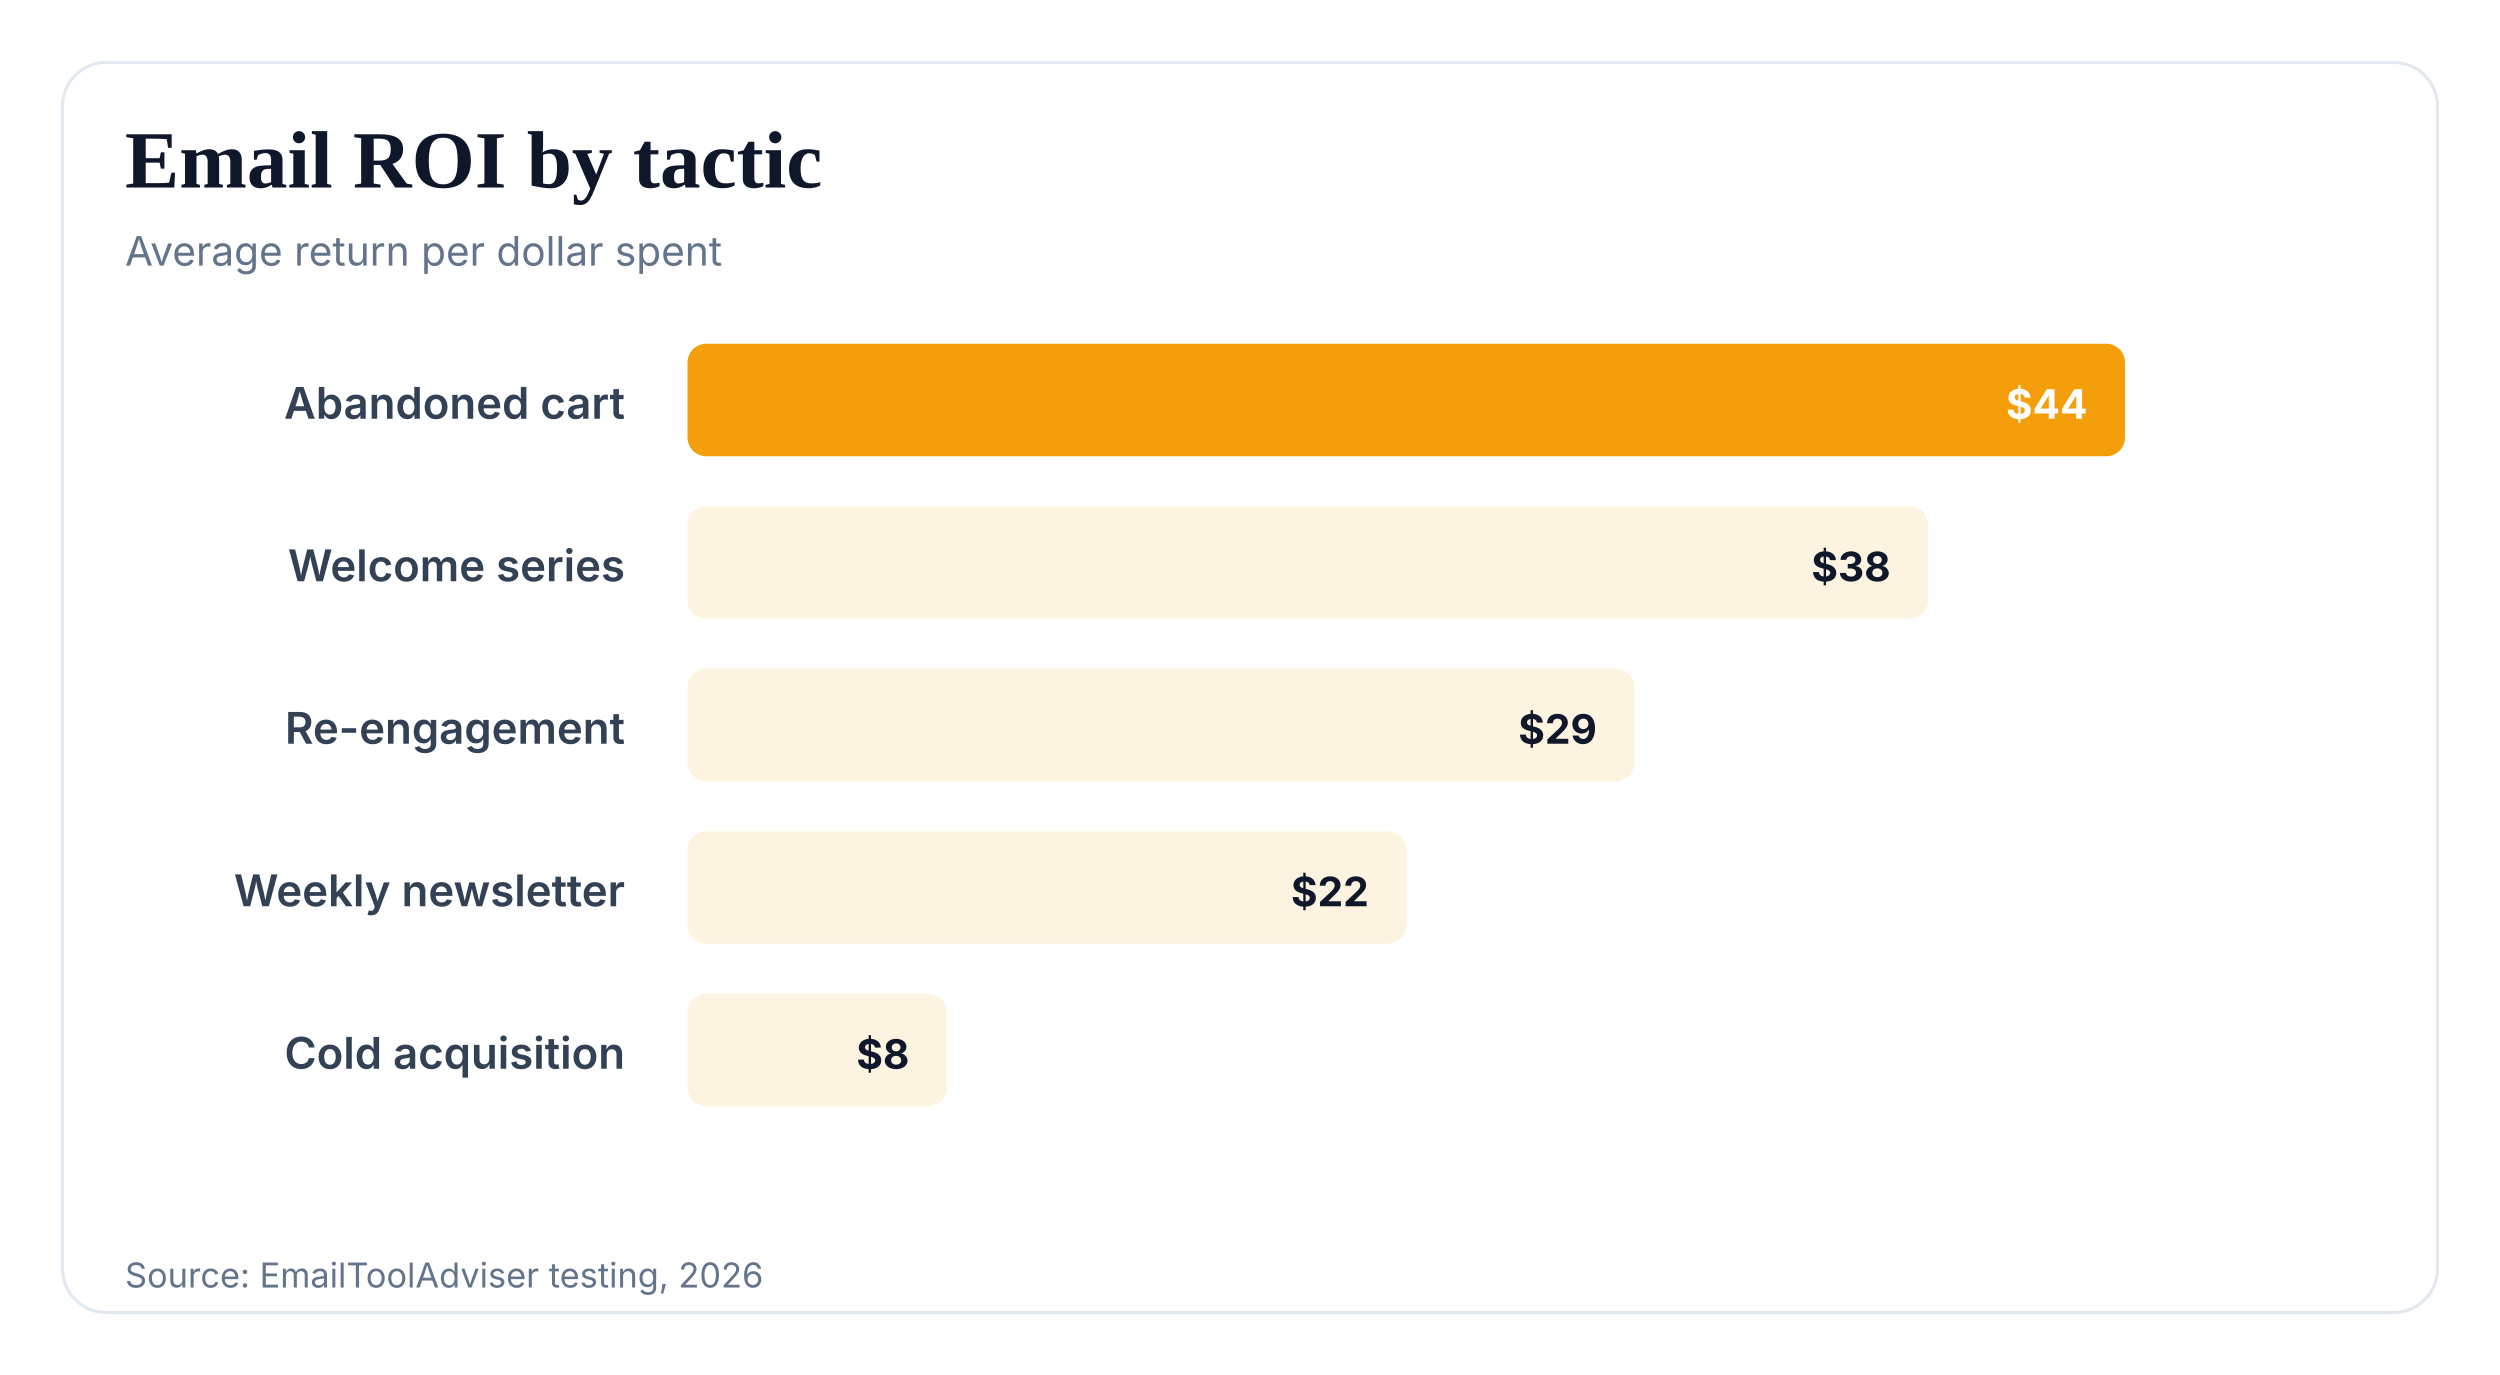
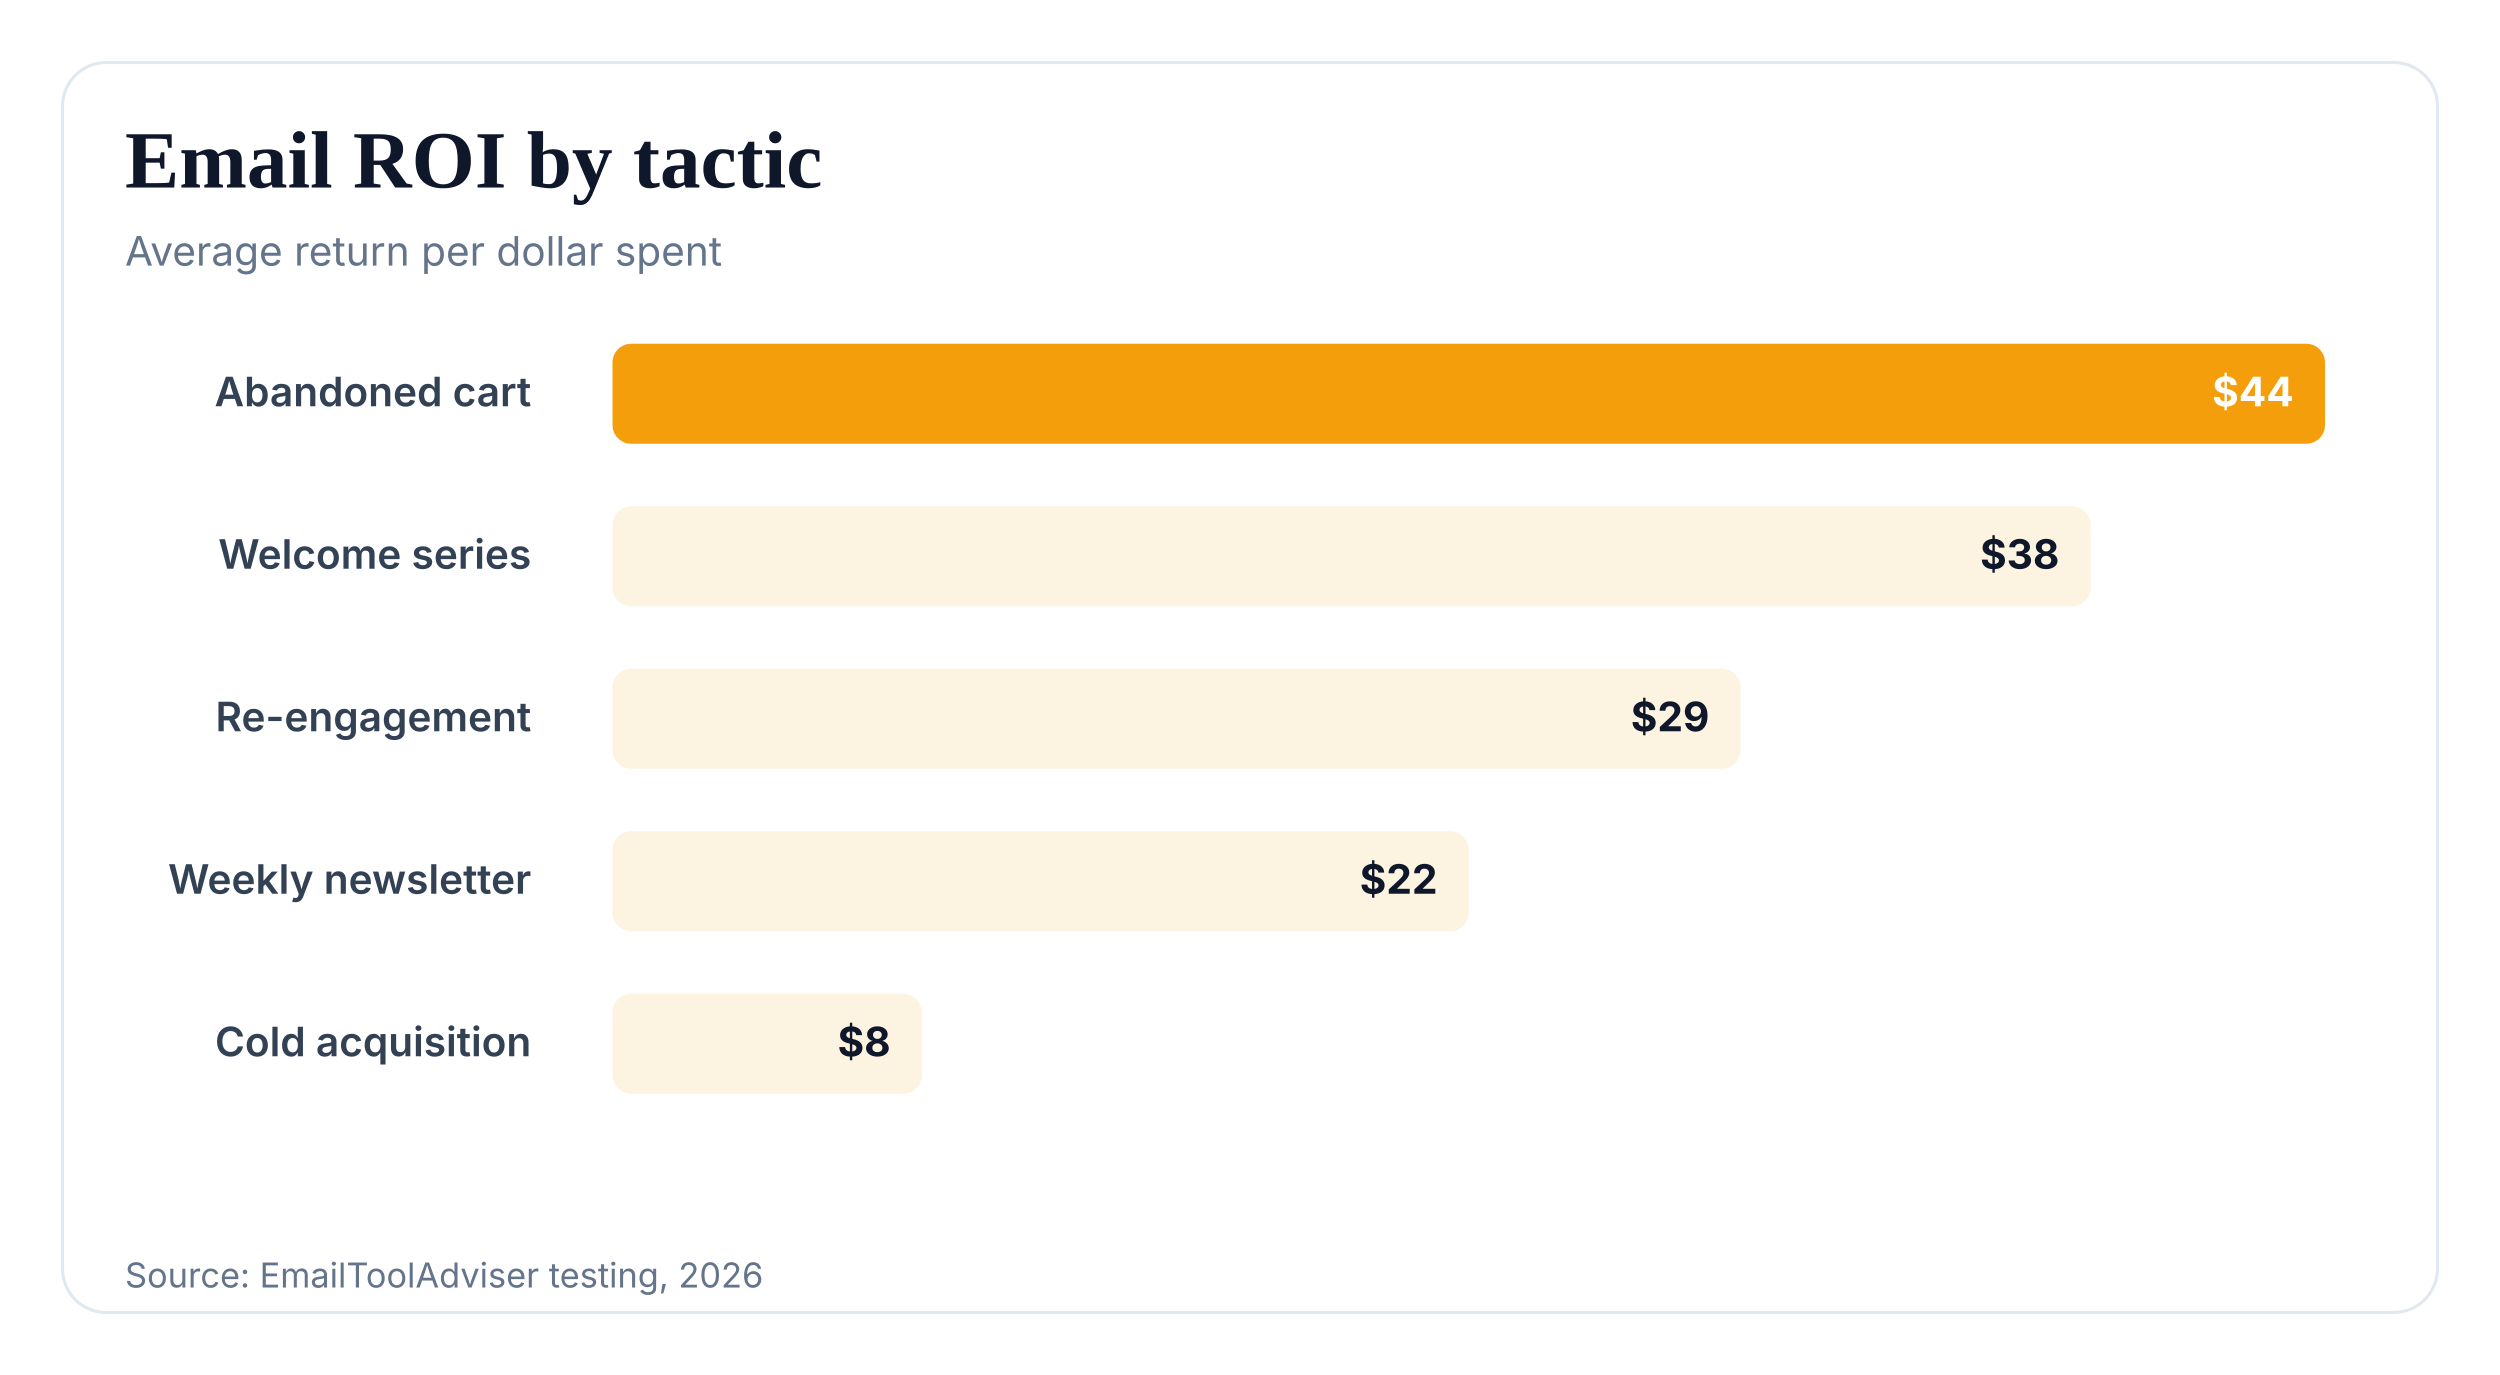
- <svg xmlns="http://www.w3.org/2000/svg" viewBox="0 0 800 440" preserveAspectRatio="xMidYMid meet" role="img">
+ <svg xmlns="http://www.w3.org/2000/svg" viewBox="0 0 800 440" preserveAspectRatio="xMinYMin meet" role="img" style="width:100%;height:auto;">
  <style>
-   .serif  { font-family: 'Playfair Display', Georgia, 'Times New Roman', serif; font-weight: 800; }
-   .sans   { font-family: 'Inter', -apple-system, BlinkMacSystemFont, sans-serif; }
-   .label  { font-family: 'Inter', sans-serif; font-weight: 700; text-transform: uppercase; letter-spacing: 0.08em; }
+   .serif  { font-family: Georgia, 'Times New Roman', 'Playfair Display', serif; font-weight: 800; }
+   .sans   { font-family: system-ui, -apple-system, BlinkMacSystemFont, 'Segoe UI', sans-serif; }
+   .label  { font-family: system-ui, sans-serif; font-weight: 700; text-transform: uppercase; letter-spacing: 0.08em; }
</style>
  <rect width="800" height="440" fill="#ffffff" />
  <rect x="20" y="20" rx="14" ry="14" width="760" height="400" fill="#ffffff" stroke="#e2e8f0" stroke-width="1" />
  <text x="40" y="60" class="serif" font-size="26" fill="#0f172a">Email ROI by tactic</text>
  <text x="40" y="85" class="sans" font-size="13" fill="#64748b">Average return per dollar spent</text>
-   <text x="200" y="134" class="sans" font-size="14" fill="#334155" text-anchor="end" font-weight="600">Abandoned cart</text>
-   <rect x="220" y="110" rx="6" ry="6" width="460" height="36" fill="#f59e0b" />
-   <text x="668" y="134" class="sans" font-size="13" fill="#ffffff" text-anchor="end" font-weight="700">$44</text>
-   <text x="200" y="186" class="sans" font-size="14" fill="#334155" text-anchor="end" font-weight="600">Welcome series</text>
-   <rect x="220" y="162" rx="6" ry="6" width="397" height="36" fill="#fdf3e1" />
-   <text x="605" y="186" class="sans" font-size="13" fill="#0f172a" text-anchor="end" font-weight="700">$38</text>
-   <text x="200" y="238" class="sans" font-size="14" fill="#334155" text-anchor="end" font-weight="600">Re-engagement</text>
-   <rect x="220" y="214" rx="6" ry="6" width="303" height="36" fill="#fdf3e1" />
-   <text x="511" y="238" class="sans" font-size="13" fill="#0f172a" text-anchor="end" font-weight="700">$29</text>
-   <text x="200" y="290" class="sans" font-size="14" fill="#334155" text-anchor="end" font-weight="600">Weekly newsletter</text>
-   <rect x="220" y="266" rx="6" ry="6" width="230" height="36" fill="#fdf3e1" />
-   <text x="438" y="290" class="sans" font-size="13" fill="#0f172a" text-anchor="end" font-weight="700">$22</text>
-   <text x="200" y="342" class="sans" font-size="14" fill="#334155" text-anchor="end" font-weight="600">Cold acquisition</text>
-   <rect x="220" y="318" rx="6" ry="6" width="83" height="36" fill="#fdf3e1" />
-   <text x="291" y="342" class="sans" font-size="13" fill="#0f172a" text-anchor="end" font-weight="700">$8</text>
+   <text x="170" y="130" class="sans" font-size="13" fill="#334155" text-anchor="end" font-weight="600">Abandoned cart</text>
+   <rect x="196" y="110" rx="6" ry="6" width="548" height="32" fill="#f59e0b" />
+   <text x="734" y="130" class="sans" font-size="13" fill="#ffffff" text-anchor="end" font-weight="700">$44</text>
+   <text x="170" y="182" class="sans" font-size="13" fill="#334155" text-anchor="end" font-weight="600">Welcome series</text>
+   <rect x="196" y="162" rx="6" ry="6" width="473" height="32" fill="#fdf3e1" />
+   <text x="659" y="182" class="sans" font-size="13" fill="#0f172a" text-anchor="end" font-weight="700">$38</text>
+   <text x="170" y="234" class="sans" font-size="13" fill="#334155" text-anchor="end" font-weight="600">Re-engagement</text>
+   <rect x="196" y="214" rx="6" ry="6" width="361" height="32" fill="#fdf3e1" />
+   <text x="547" y="234" class="sans" font-size="13" fill="#0f172a" text-anchor="end" font-weight="700">$29</text>
+   <text x="170" y="286" class="sans" font-size="13" fill="#334155" text-anchor="end" font-weight="600">Weekly newsletter</text>
+   <rect x="196" y="266" rx="6" ry="6" width="274" height="32" fill="#fdf3e1" />
+   <text x="460" y="286" class="sans" font-size="13" fill="#0f172a" text-anchor="end" font-weight="700">$22</text>
+   <text x="170" y="338" class="sans" font-size="13" fill="#334155" text-anchor="end" font-weight="600">Cold acquisition</text>
+   <rect x="196" y="318" rx="6" ry="6" width="99" height="32" fill="#fdf3e1" />
+   <text x="285" y="338" class="sans" font-size="13" fill="#0f172a" text-anchor="end" font-weight="700">$8</text>
  <text x="40" y="412" class="sans" font-size="11" fill="#64748b">Source: EmailToolAdviser testing, 2026</text>
</svg>
